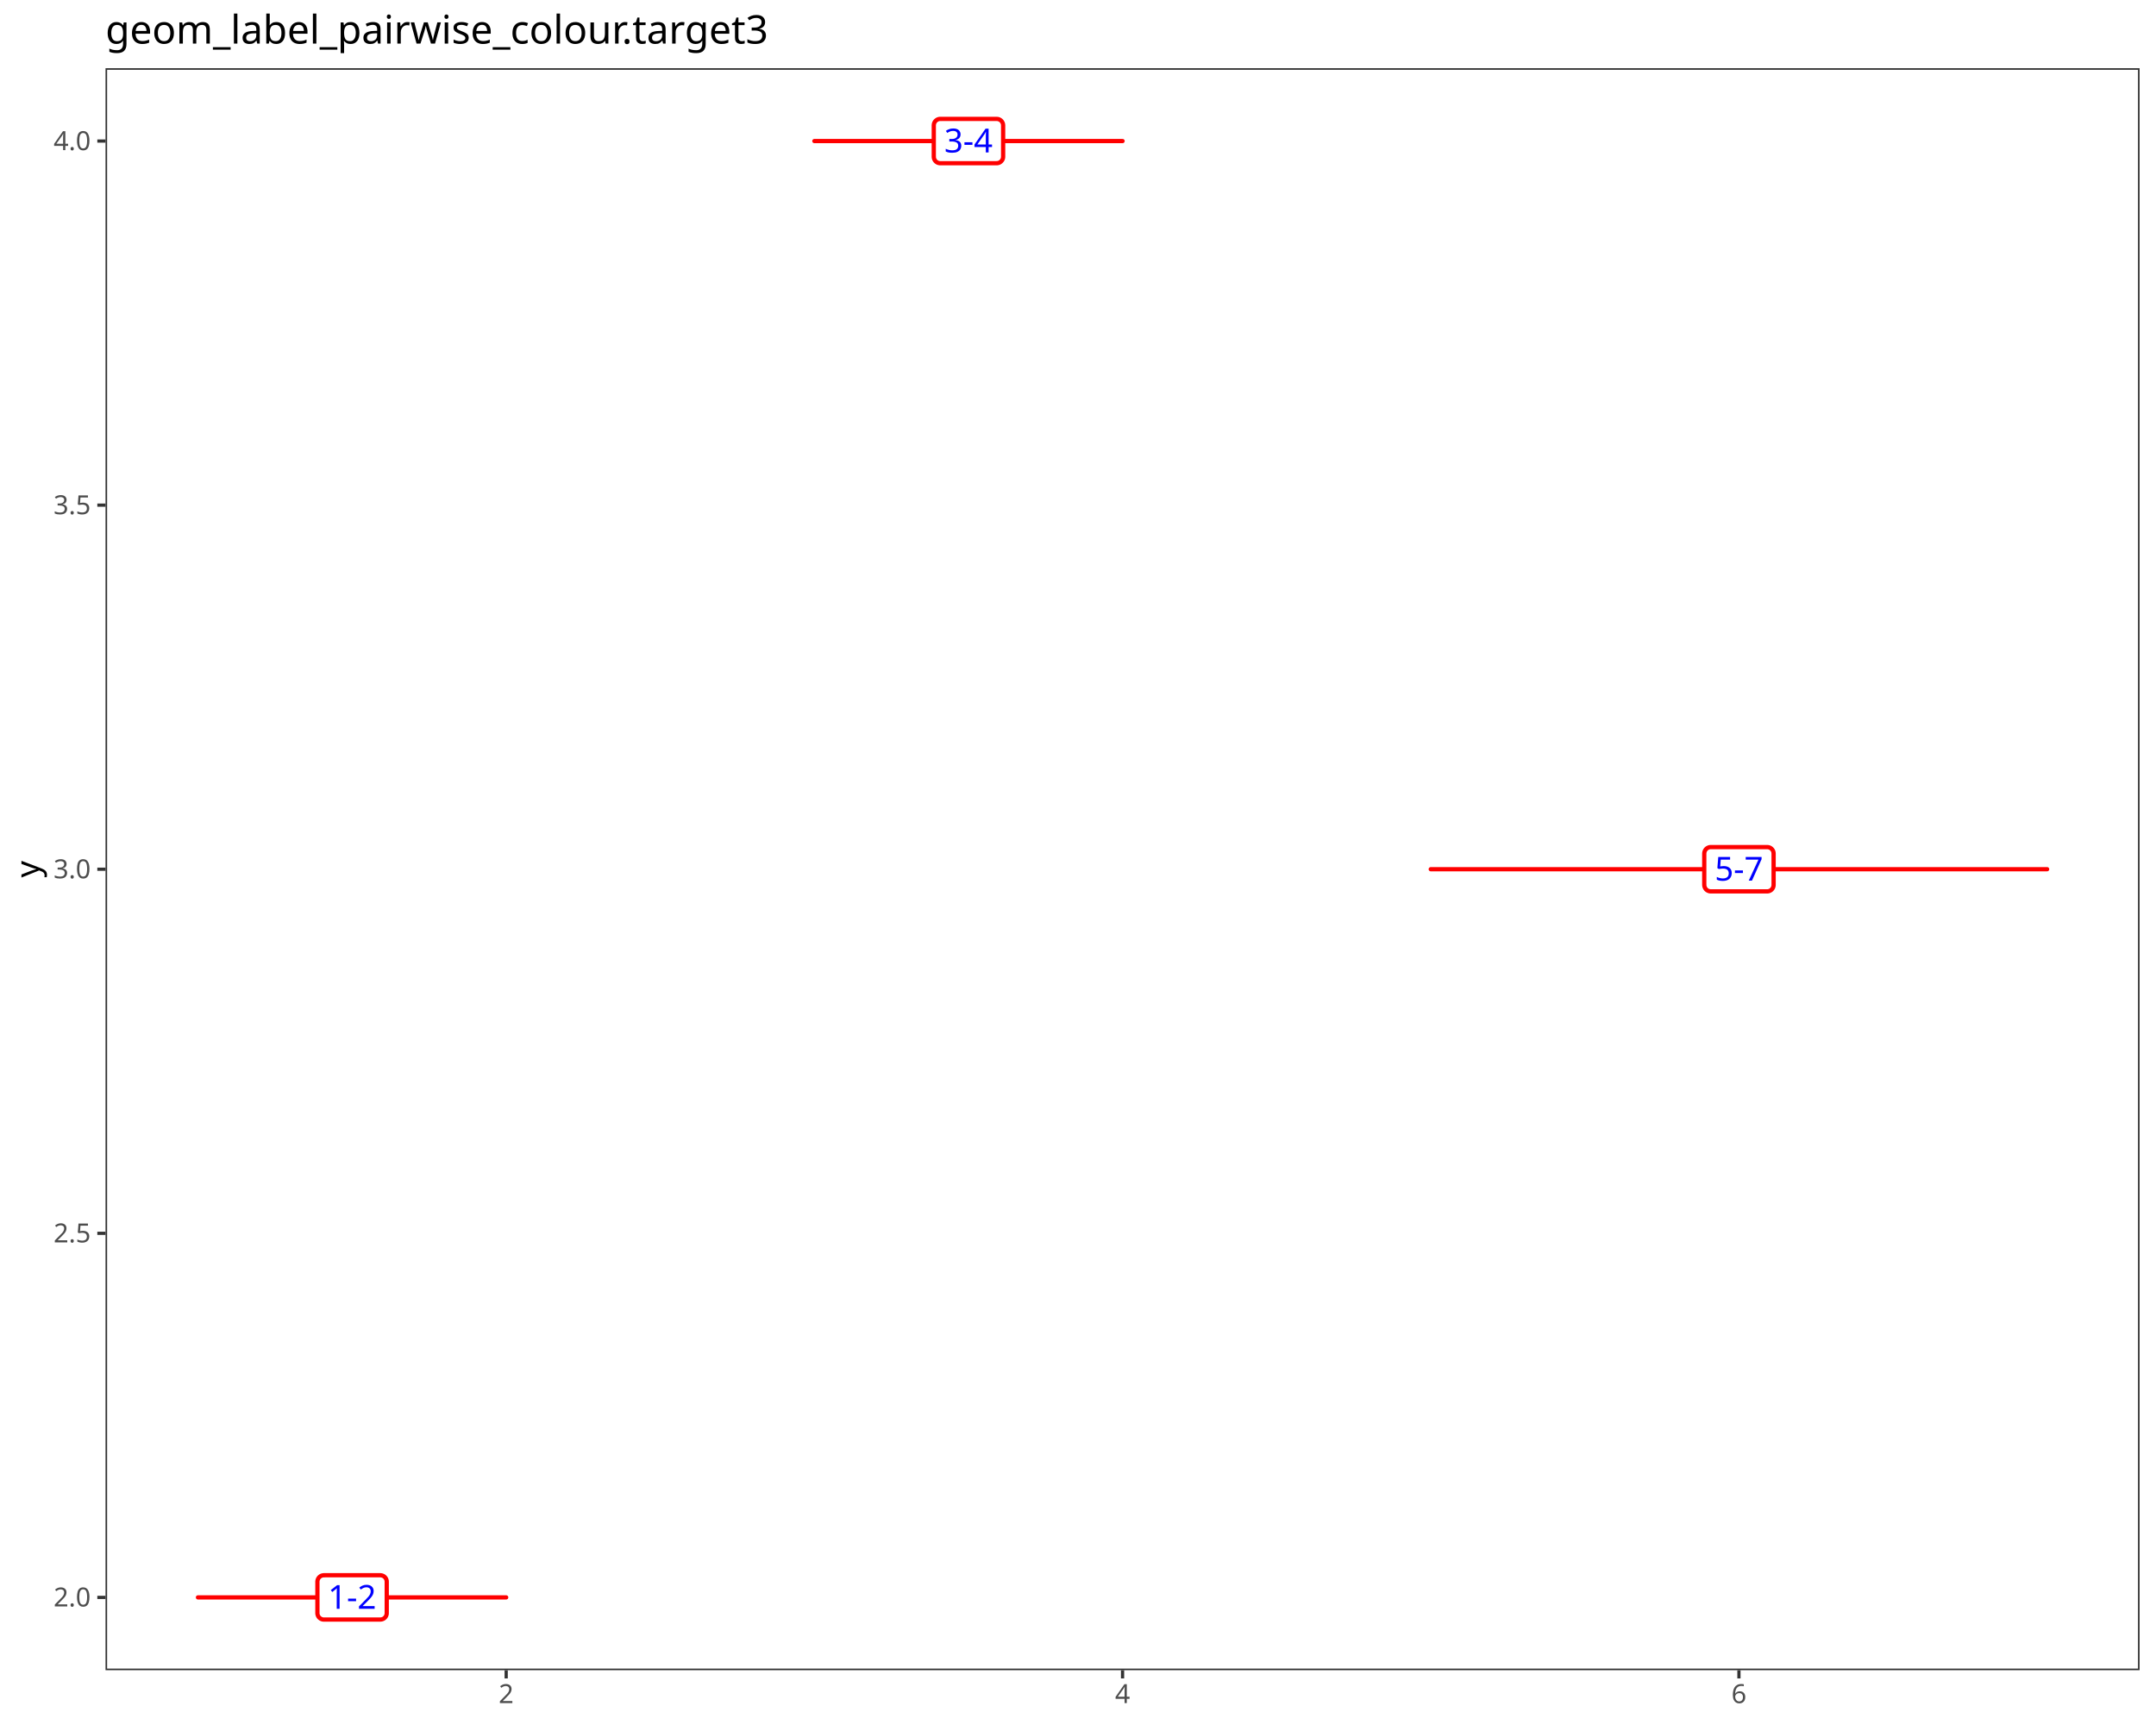
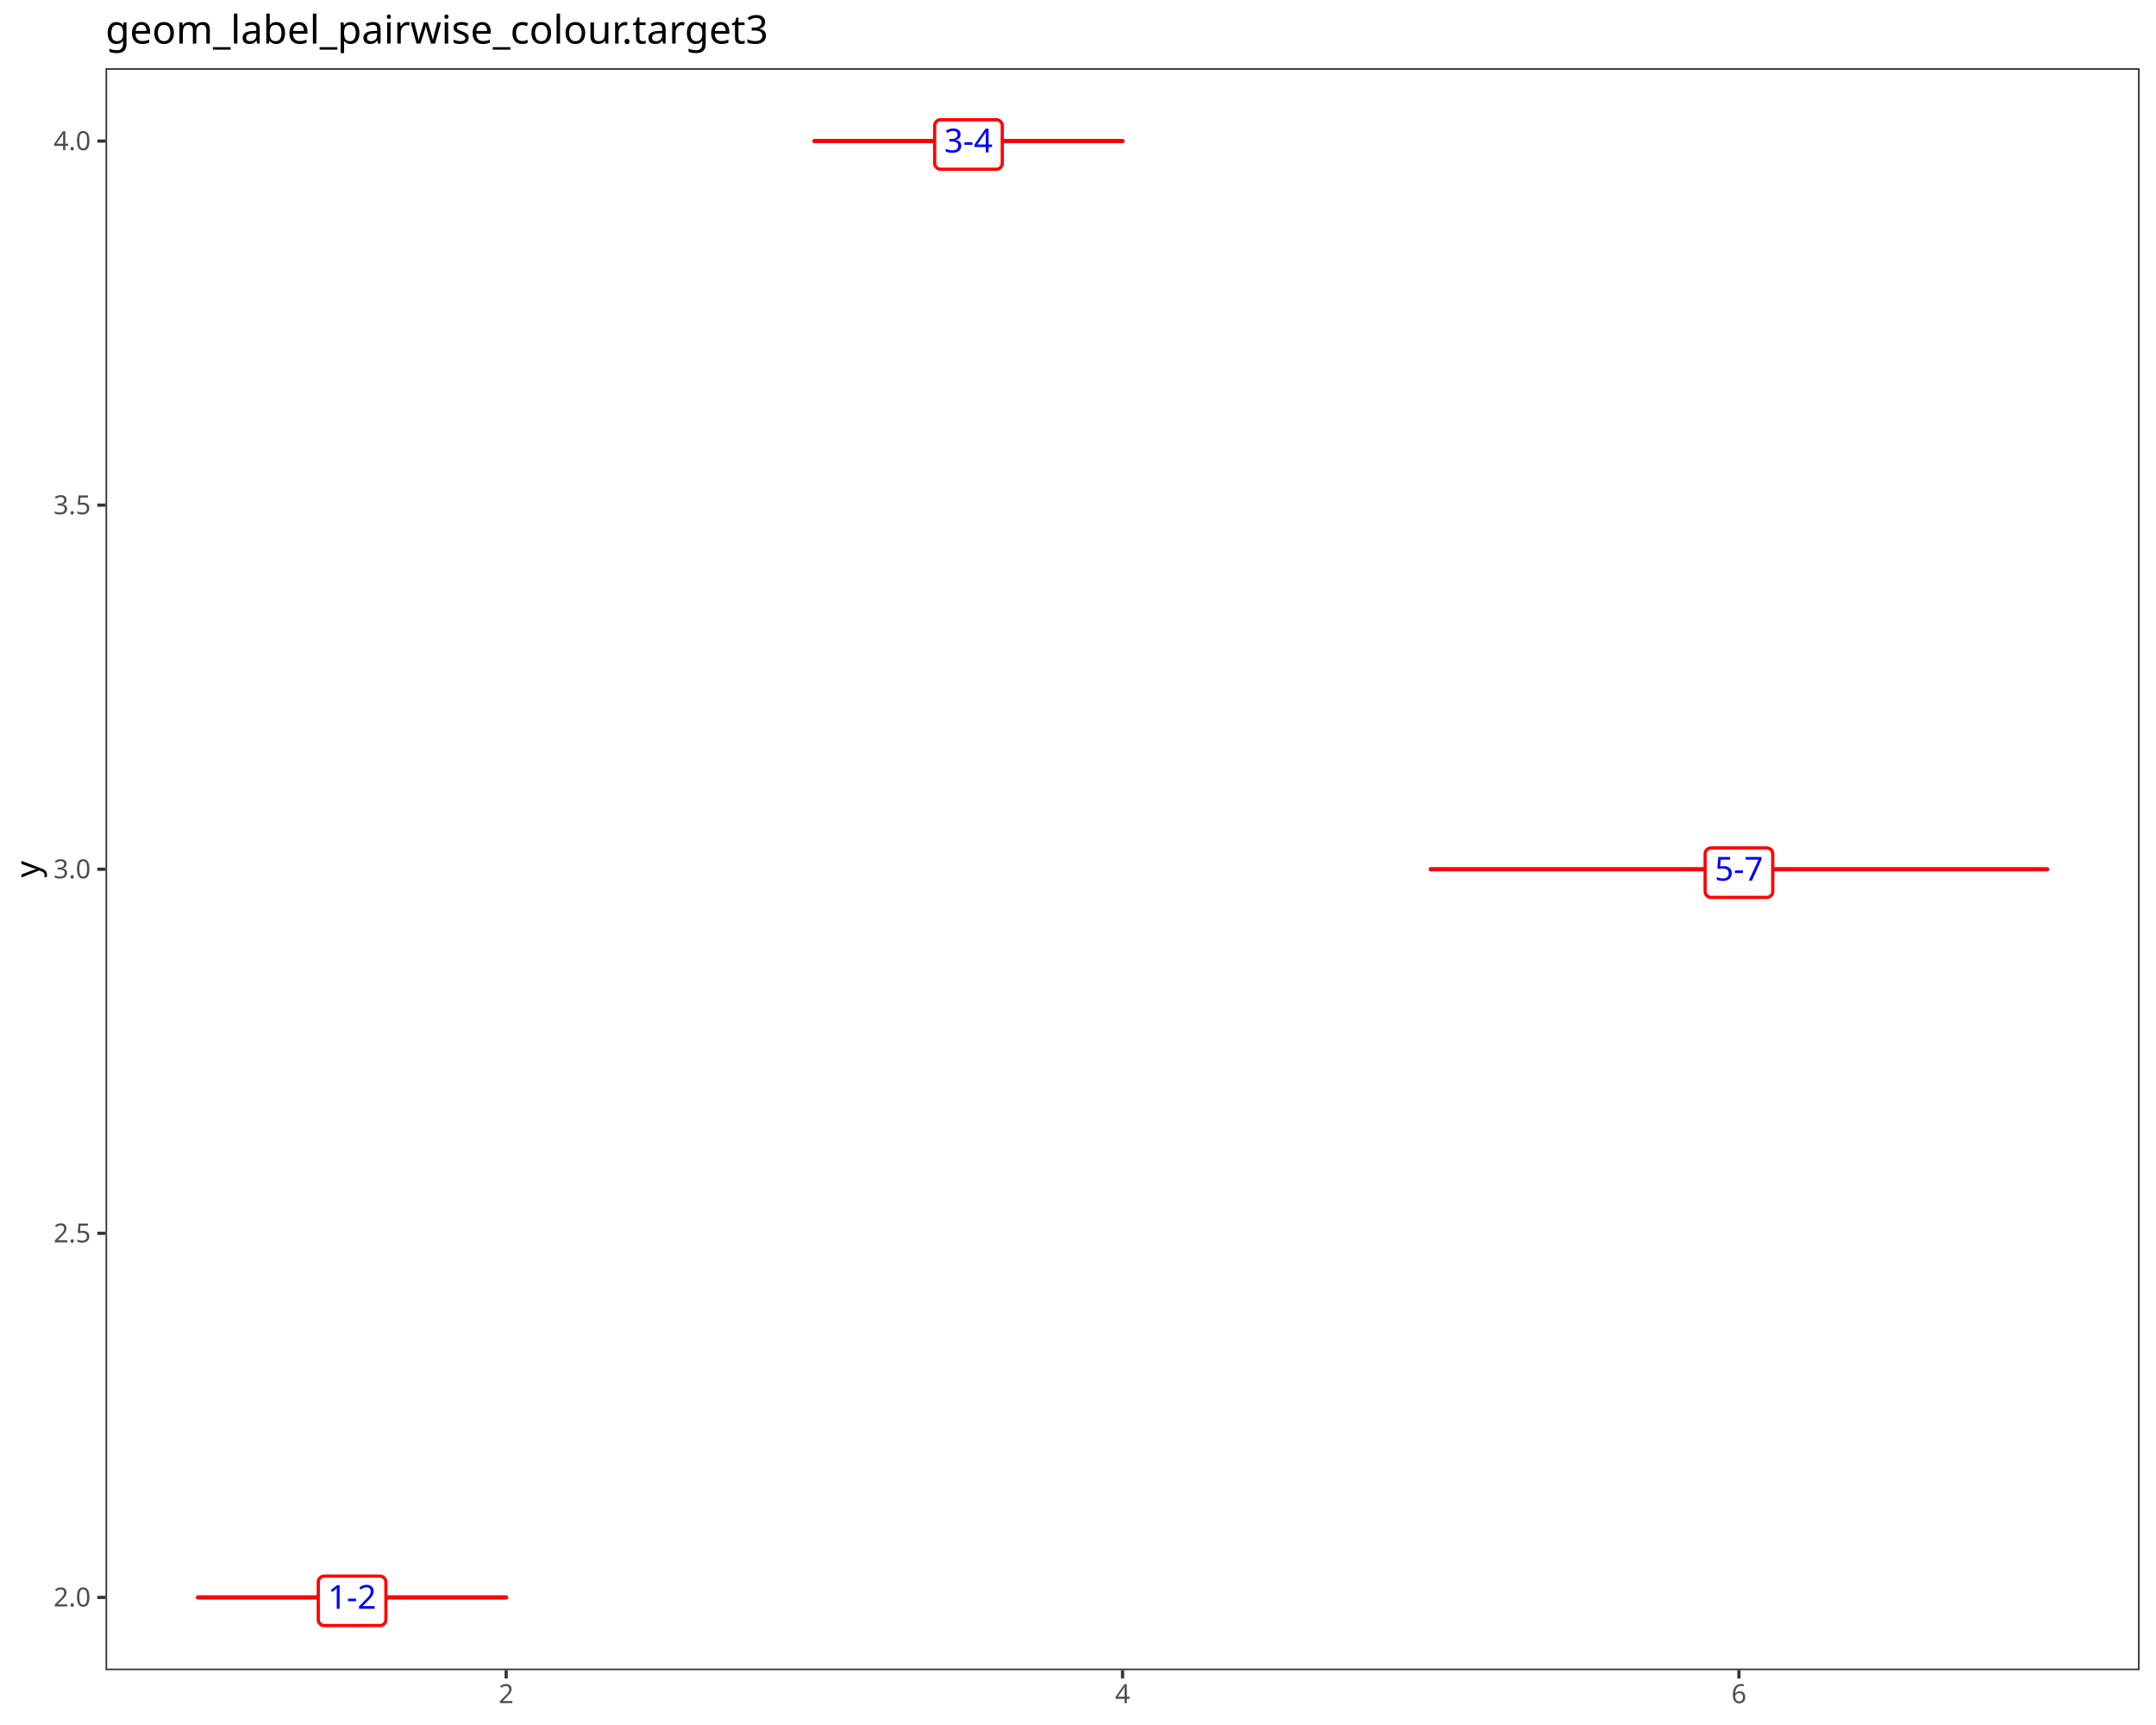
<svg xmlns="http://www.w3.org/2000/svg" class="svglite" data-engine-version="2.0" width="720.00pt" height="576.00pt" viewBox="0 0 720.00 576.00">
  <defs>
    <style type="text/css">
    .svglite line, .svglite polyline, .svglite polygon, .svglite path, .svglite rect, .svglite circle {
      fill: none;
      stroke: #000000;
      stroke-linecap: round;
      stroke-linejoin: round;
      stroke-miterlimit: 10.00;
    }
  </style>
  </defs>
  <rect width="100%" height="100%" style="stroke: none; fill: #FFFFFF;" />
  <defs>
    <clipPath id="cpMC4wMHw3MjAuMDB8MC4wMHw1NzYuMDA=">
      <rect x="0.00" y="0.00" width="720.00" height="576.00" />
    </clipPath>
  </defs>
  <g clip-path="url(#cpMC4wMHw3MjAuMDB8MC4wMHw1NzYuMDA=)">
    <rect x="0.00" y="0.00" width="720.00" height="576.00" style="stroke-width: 1.07; stroke: #FFFFFF; fill: #FFFFFF;" />
  </g>
  <defs>
    <clipPath id="cpMzUuMjR8NzE0LjUyfDIyLjc4fDU1Ny43MQ==">
      <rect x="35.24" y="22.78" width="679.28" height="534.92" />
    </clipPath>
  </defs>
  <g clip-path="url(#cpMzUuMjR8NzE0LjUyfDIyLjc4fDU1Ny43MQ==)">
    <rect x="35.24" y="22.78" width="679.28" height="534.92" style="stroke-width: 1.07; stroke: none; fill: #FFFFFF;" />
    <line x1="66.11" y1="533.39" x2="169.04" y2="533.39" style="stroke-width: 1.42; stroke: #FF0000;" />
-     <polygon points="108.16,540.79 126.99,540.79 126.91,540.79 127.25,540.77 127.59,540.70 127.92,540.58 128.22,540.41 128.49,540.19 128.72,539.93 128.91,539.63 129.04,539.31 129.13,538.98 129.15,538.63 129.15,538.63 129.15,528.15 129.15,528.15 129.13,527.81 129.04,527.47 128.91,527.15 128.72,526.85 128.49,526.59 128.22,526.37 127.92,526.20 127.59,526.08 127.25,526.01 126.99,525.99 108.16,525.99 108.42,526.01 108.07,525.99 107.73,526.04 107.39,526.13 107.08,526.28 106.79,526.48 106.54,526.72 106.33,527.00 106.17,527.31 106.06,527.64 106.00,527.98 106.00,528.15 106.00,538.63 106.00,538.46 106.00,538.80 106.06,539.15 106.17,539.48 106.33,539.78 106.54,540.06 106.79,540.30 107.08,540.50 107.39,540.65 107.73,540.75 108.07,540.79 " style="stroke-width: 1.42; stroke: #FF0000; fill: #FFFFFF;" />
+     <polygon points="108.27,542.79 126.88,542.79 126.80,542.79 127.12,542.78 127.43,542.72 127.73,542.60 128.01,542.44 128.26,542.24 128.47,542.00 128.64,541.73 128.76,541.44 128.84,541.13 128.87,540.81 128.87,540.81 128.87,528.27 128.87,528.27 128.84,527.95 128.76,527.64 128.64,527.34 128.47,527.07 128.26,526.83 128.01,526.63 127.73,526.47 127.43,526.36 127.12,526.30 126.88,526.28 108.27,526.28 108.51,526.30 108.19,526.28 107.87,526.32 107.57,526.41 107.28,526.55 107.02,526.73 106.78,526.95 106.59,527.21 106.44,527.49 106.34,527.79 106.29,528.11 106.29,528.27 106.29,540.81 106.29,540.65 106.29,540.97 106.34,541.28 106.44,541.59 106.59,541.87 106.78,542.12 107.02,542.35 107.28,542.53 107.57,542.66 107.87,542.75 108.19,542.79 " style="stroke-width: 1.07; stroke: #FF0000; fill: #FFFFFF;" />
    <text x="117.58" y="537.19" text-anchor="middle" style="font-size: 11.04px; fill: #0000FF; font-family: sans;" textLength="15.96px" lengthAdjust="spacingAndGlyphs">1-2</text>
    <line x1="271.96" y1="47.10" x2="374.88" y2="47.10" style="stroke-width: 1.42; stroke: #FF0000;" />
-     <polygon points="314.00,54.50 332.84,54.50 332.75,54.50 333.10,54.48 333.44,54.41 333.76,54.29 334.06,54.11 334.33,53.89 334.56,53.63 334.75,53.34 334.89,53.02 334.97,52.68 335.00,52.34 335.00,52.34 335.00,41.86 335.00,41.86 334.97,41.51 334.89,41.18 334.75,40.86 334.56,40.56 334.33,40.30 334.06,40.08 333.76,39.91 333.44,39.78 333.10,39.72 332.84,39.70 314.00,39.70 314.26,39.72 313.91,39.70 313.57,39.74 313.23,39.84 312.92,39.99 312.63,40.19 312.38,40.43 312.17,40.70 312.01,41.01 311.90,41.34 311.85,41.69 311.84,41.86 311.84,52.34 311.85,52.16 311.85,52.51 311.90,52.85 312.01,53.18 312.17,53.49 312.38,53.77 312.63,54.01 312.92,54.21 313.23,54.36 313.57,54.45 313.91,54.50 " style="stroke-width: 1.42; stroke: #FF0000; fill: #FFFFFF;" />
+     <polygon points="314.12,56.50 332.72,56.50 332.64,56.50 332.96,56.49 333.27,56.42 333.57,56.31 333.85,56.15 334.10,55.95 334.31,55.71 334.48,55.44 334.61,55.14 334.68,54.83 334.71,54.51 334.71,54.51 334.71,41.97 334.71,41.97 334.68,41.66 334.61,41.35 334.48,41.05 334.31,40.78 334.10,40.54 333.85,40.34 333.57,40.18 333.27,40.07 332.96,40.00 332.72,39.99 314.12,39.99 314.36,40.00 314.04,39.99 313.72,40.03 313.41,40.12 313.12,40.25 312.86,40.44 312.63,40.66 312.44,40.91 312.29,41.20 312.19,41.50 312.13,41.81 312.13,41.97 312.13,54.51 312.13,54.35 312.13,54.67 312.19,54.99 312.29,55.29 312.44,55.58 312.63,55.83 312.86,56.05 313.12,56.23 313.41,56.37 313.72,56.46 314.04,56.50 " style="stroke-width: 1.07; stroke: #FF0000; fill: #FFFFFF;" />
    <text x="323.42" y="50.90" text-anchor="middle" style="font-size: 11.04px; fill: #0000FF; font-family: sans;" textLength="15.96px" lengthAdjust="spacingAndGlyphs">3-4</text>
    <line x1="477.80" y1="290.24" x2="683.64" y2="290.24" style="stroke-width: 1.42; stroke: #FF0000;" />
-     <polygon points="571.30,297.64 590.14,297.64 590.05,297.64 590.40,297.63 590.74,297.56 591.07,297.43 591.37,297.26 591.64,297.04 591.87,296.78 592.05,296.49 592.19,296.17 592.27,295.83 592.30,295.48 592.30,295.48 592.30,285.01 592.30,285.01 592.27,284.66 592.19,284.32 592.05,284.00 591.87,283.71 591.64,283.45 591.37,283.23 591.07,283.05 590.74,282.93 590.40,282.86 590.14,282.85 571.30,282.85 571.56,282.86 571.22,282.85 570.87,282.89 570.54,282.99 570.22,283.14 569.94,283.33 569.69,283.57 569.48,283.85 569.32,284.16 569.21,284.49 569.15,284.83 569.14,285.01 569.14,295.48 569.15,295.31 569.15,295.66 569.21,296.00 569.32,296.33 569.48,296.64 569.69,296.92 569.94,297.16 570.22,297.35 570.54,297.50 570.87,297.60 571.22,297.64 " style="stroke-width: 1.42; stroke: #FF0000; fill: #FFFFFF;" />
+     <polygon points="571.42,299.65 590.03,299.65 589.95,299.65 590.27,299.63 590.58,299.57 590.88,299.46 591.15,299.30 591.40,299.09 591.61,298.85 591.79,298.58 591.91,298.29 591.99,297.98 592.01,297.66 592.01,297.66 592.01,285.12 592.01,285.12 591.99,284.80 591.91,284.49 591.79,284.20 591.61,283.93 591.40,283.69 591.15,283.49 590.88,283.33 590.58,283.21 590.27,283.15 590.03,283.13 571.42,283.13 571.66,283.15 571.34,283.14 571.02,283.17 570.71,283.26 570.43,283.40 570.16,283.58 569.93,283.80 569.74,284.06 569.59,284.34 569.49,284.65 569.44,284.96 569.43,285.12 569.43,297.66 569.44,297.50 569.44,297.82 569.49,298.14 569.59,298.44 569.74,298.72 569.93,298.98 570.16,299.20 570.43,299.38 570.71,299.52 571.02,299.61 571.34,299.65 " style="stroke-width: 1.07; stroke: #FF0000; fill: #FFFFFF;" />
    <text x="580.72" y="294.04" text-anchor="middle" style="font-size: 11.04px; fill: #0000FF; font-family: sans;" textLength="15.96px" lengthAdjust="spacingAndGlyphs">5-7</text>
    <rect x="35.24" y="22.78" width="679.28" height="534.92" style="stroke-width: 1.07; stroke: #333333;" />
  </g>
  <g clip-path="url(#cpMC4wMHw3MjAuMDB8MC4wMHw1NzYuMDA=)">
    <text x="30.31" y="536.42" text-anchor="end" style="font-size: 8.80px; fill: #4D4D4D; font-family: sans;" textLength="12.23px" lengthAdjust="spacingAndGlyphs">2.0</text>
    <text x="30.31" y="414.85" text-anchor="end" style="font-size: 8.80px; fill: #4D4D4D; font-family: sans;" textLength="12.23px" lengthAdjust="spacingAndGlyphs">2.5</text>
    <text x="30.31" y="293.27" text-anchor="end" style="font-size: 8.80px; fill: #4D4D4D; font-family: sans;" textLength="12.23px" lengthAdjust="spacingAndGlyphs">3.0</text>
    <text x="30.31" y="171.70" text-anchor="end" style="font-size: 8.80px; fill: #4D4D4D; font-family: sans;" textLength="12.23px" lengthAdjust="spacingAndGlyphs">3.5</text>
    <text x="30.31" y="50.13" text-anchor="end" style="font-size: 8.80px; fill: #4D4D4D; font-family: sans;" textLength="12.23px" lengthAdjust="spacingAndGlyphs">4.0</text>
    <polyline points="32.50,533.39 35.24,533.39 " style="stroke-width: 1.07; stroke: #333333; stroke-linecap: butt;" />
    <polyline points="32.50,411.82 35.24,411.82 " style="stroke-width: 1.07; stroke: #333333; stroke-linecap: butt;" />
    <polyline points="32.50,290.24 35.24,290.24 " style="stroke-width: 1.07; stroke: #333333; stroke-linecap: butt;" />
    <polyline points="32.50,168.67 35.24,168.67 " style="stroke-width: 1.07; stroke: #333333; stroke-linecap: butt;" />
    <polyline points="32.50,47.10 35.24,47.10 " style="stroke-width: 1.07; stroke: #333333; stroke-linecap: butt;" />
    <polyline points="169.04,560.45 169.04,557.71 " style="stroke-width: 1.07; stroke: #333333; stroke-linecap: butt;" />
    <polyline points="374.88,560.45 374.88,557.71 " style="stroke-width: 1.07; stroke: #333333; stroke-linecap: butt;" />
    <polyline points="580.72,560.45 580.72,557.71 " style="stroke-width: 1.07; stroke: #333333; stroke-linecap: butt;" />
    <text x="169.04" y="568.69" text-anchor="middle" style="font-size: 8.80px; fill: #4D4D4D; font-family: sans;" textLength="4.89px" lengthAdjust="spacingAndGlyphs">2</text>
    <text x="374.88" y="568.69" text-anchor="middle" style="font-size: 8.80px; fill: #4D4D4D; font-family: sans;" textLength="4.89px" lengthAdjust="spacingAndGlyphs">4</text>
    <text x="580.72" y="568.69" text-anchor="middle" style="font-size: 8.80px; fill: #4D4D4D; font-family: sans;" textLength="4.89px" lengthAdjust="spacingAndGlyphs">6</text>
    <text transform="translate(13.05,290.24) rotate(-90)" text-anchor="middle" style="font-size: 11.00px; font-family: sans;" textLength="5.50px" lengthAdjust="spacingAndGlyphs">y</text>
    <text x="35.24" y="14.56" style="font-size: 13.20px; font-family: sans;" textLength="212.08px" lengthAdjust="spacingAndGlyphs">geom_label_pairwise_colour.target3</text>
  </g>
</svg>
